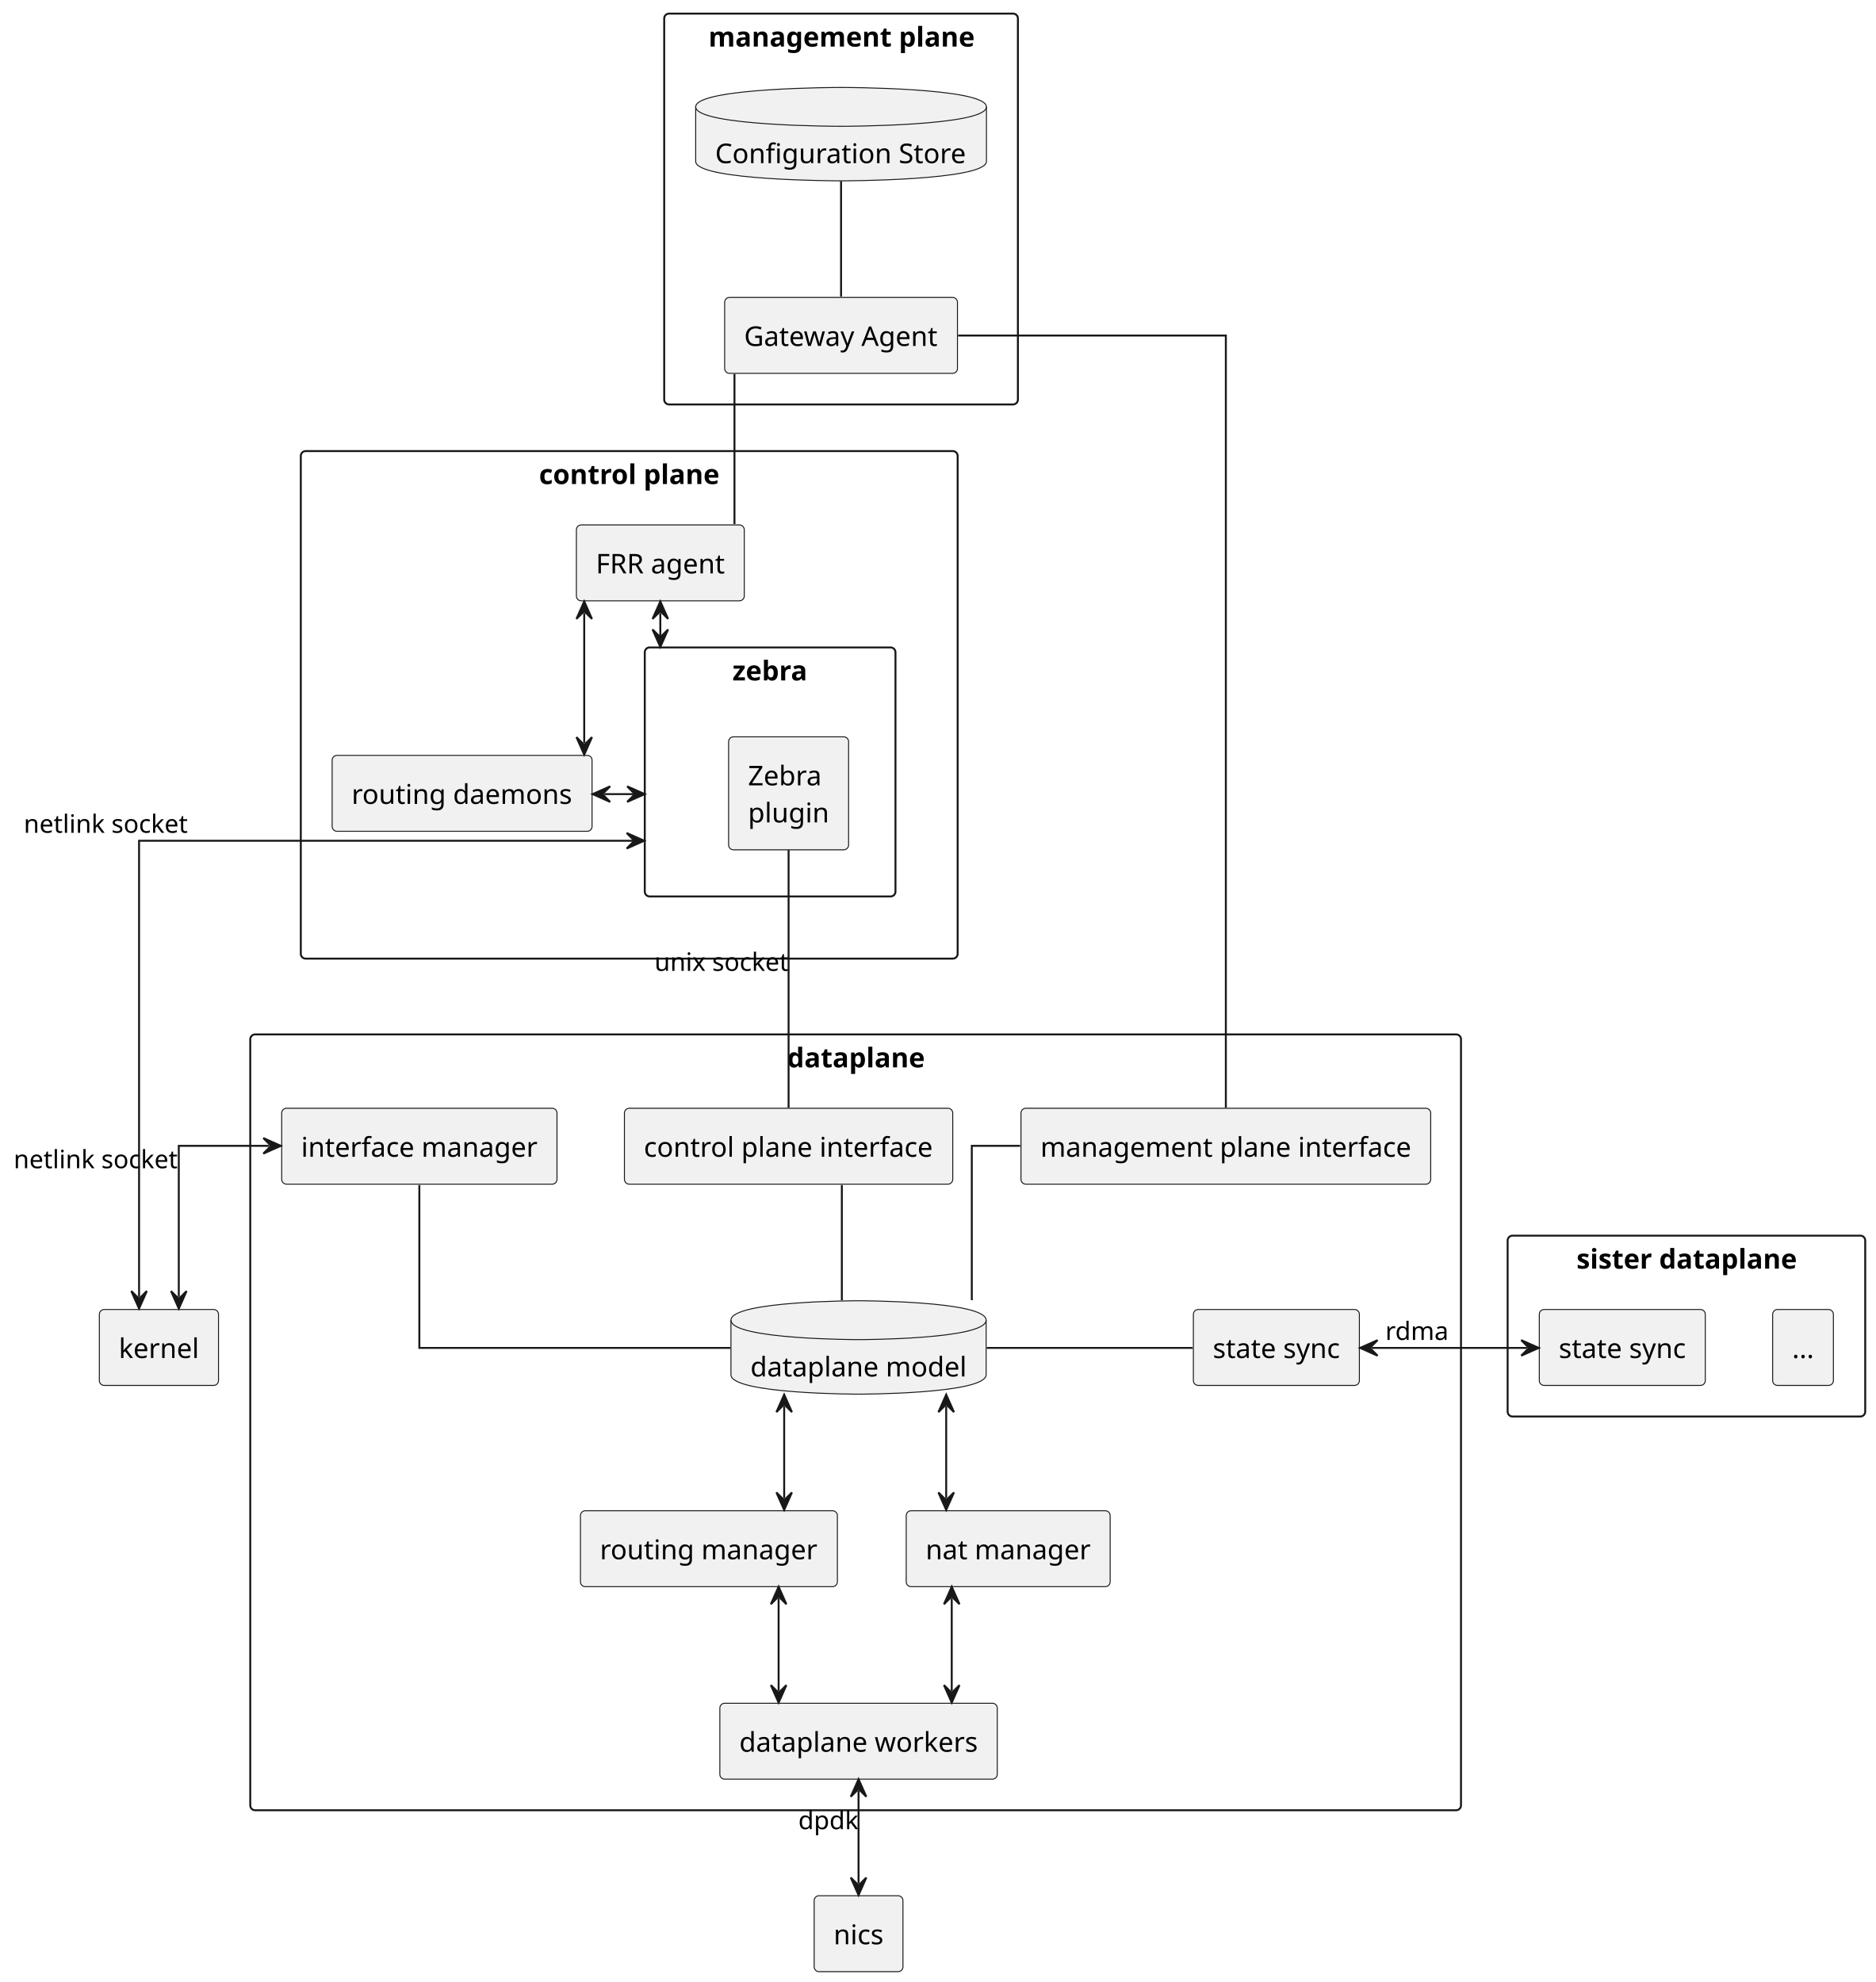
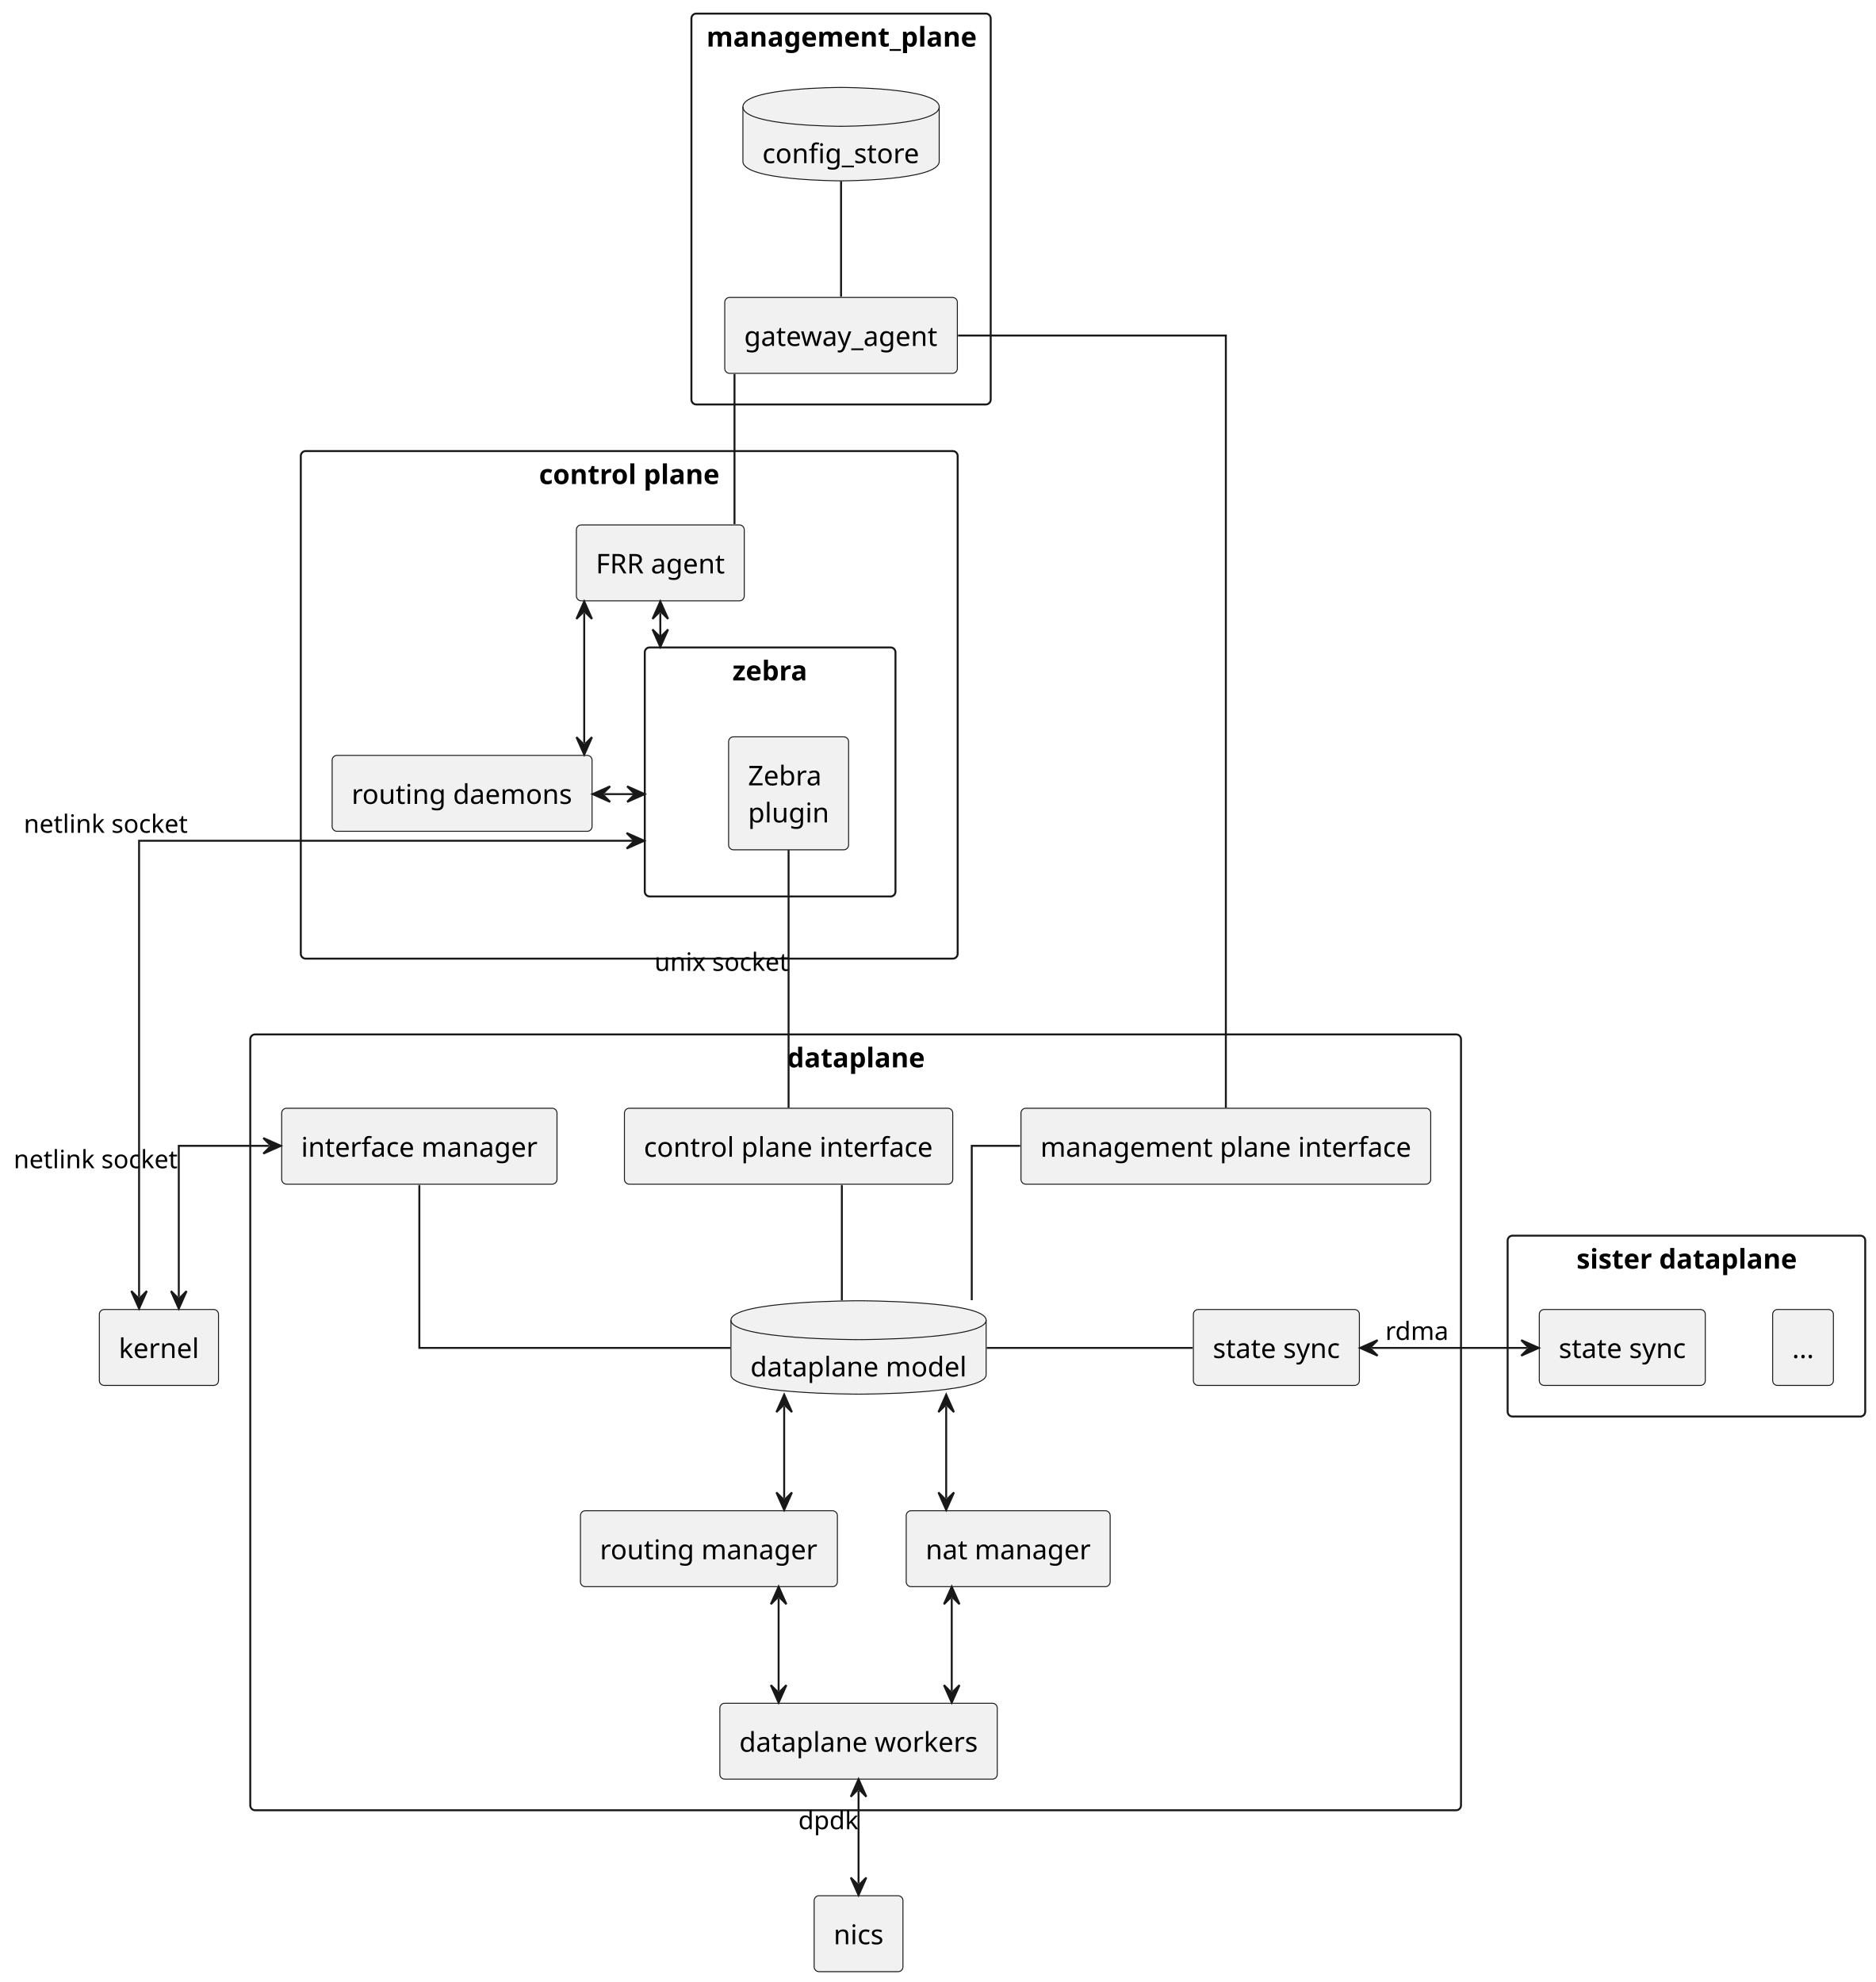
<svg xmlns="http://www.w3.org/2000/svg" contentStyleType="text/css" data-diagram-type="DESCRIPTION" height="1020px" preserveAspectRatio="none" style="width:965px;height:1020px;background:#FFFFFF;" version="1.1" viewBox="0 0 965 1020" width="965px" zoomAndPan="magnify">
  <defs />
  <g>
    <g id="cluster_management_plane">
-       <rect fill="transparent" height="201.14" rx="2.5" ry="2.5" style="stroke:#181818;stroke-width:1;" width="182" x="341.78" y="7" />
-       <text fill="#000000" font-family="sans-serif" font-size="14" font-weight="bold" lengthAdjust="spacing" textLength="136.416" x="364.572" y="23.966">management plane</text>
+       <rect fill="transparent" height="201.14" rx="2.5" ry="2.5" style="stroke:#181818;stroke-width:1;" width="154" x="355.78" y="7" />
+       <text fill="#000000" font-family="sans-serif" font-size="14" font-weight="bold" lengthAdjust="spacing" textLength="138.53" x="363.515" y="23.966">management_plane</text>
    </g>
    <g id="cluster_control_plane">
      <rect fill="transparent" height="261.2" rx="2.5" ry="2.5" style="stroke:#181818;stroke-width:1;" width="338" x="154.78" y="232.14" />
      <text fill="#000000" font-family="sans-serif" font-size="14" font-weight="bold" lengthAdjust="spacing" textLength="92.834" x="277.363" y="249.106">control plane</text>
    </g>
    <g id="cluster_zebra">
      <rect fill="transparent" height="128.14" rx="2.5" ry="2.5" style="stroke:#181818;stroke-width:1;" width="129" x="331.78" y="333.2" />
      <text fill="#000000" font-family="sans-serif" font-size="14" font-weight="bold" lengthAdjust="spacing" textLength="38.752" x="376.904" y="350.166">zebra</text>
    </g>
    <g id="cluster_dataplane">
      <rect fill="transparent" height="399.27" rx="2.5" ry="2.5" style="stroke:#181818;stroke-width:1;" width="623" x="128.78" y="532.34" />
      <text fill="#000000" font-family="sans-serif" font-size="14" font-weight="bold" lengthAdjust="spacing" textLength="70.56" x="405" y="549.306">dataplane</text>
    </g>
    <g id="cluster_sister_dataplane">
      <rect fill="transparent" height="93.07" rx="2.5" ry="2.5" style="stroke:#181818;stroke-width:1;" width="184" x="775.78" y="635.91" />
      <text fill="#000000" font-family="sans-serif" font-size="14" font-weight="bold" lengthAdjust="spacing" textLength="113.134" x="811.213" y="652.876">sister dataplane</text>
    </g>
    <g id="elem_gateway_agent">
-       <rect fill="#F1F1F1" height="39.068" rx="2.5" ry="2.5" style="stroke:#181818;stroke-width:0.5;" width="119.792" x="372.89" y="153.07" />
-       <text fill="#000000" font-family="sans-serif" font-size="14" lengthAdjust="spacing" textLength="99.792" x="382.89" y="178.036">Gateway Agent</text>
+       <rect fill="#F1F1F1" height="39.068" rx="2.5" ry="2.5" style="stroke:#181818;stroke-width:0.5;" width="119.694" x="372.93" y="153.07" />
+       <text fill="#000000" font-family="sans-serif" font-size="14" lengthAdjust="spacing" textLength="99.694" x="382.93" y="178.036">gateway_agent</text>
    </g>
    <g id="elem_config_store">
-       <path d="M357.98,55 C357.98,45 432.786,45 432.786,45 C432.786,45 507.591,45 507.591,55 L507.591,83.068 C507.591,93.068 432.786,93.068 432.786,93.068 C432.786,93.068 357.98,93.068 357.98,83.068 L357.98,55 " fill="#F1F1F1" style="stroke:#181818;stroke-width:0.5;" />
-       <path d="M357.98,55 C357.98,65 432.786,65 432.786,65 C432.786,65 507.591,65 507.591,55 " fill="transparent" style="stroke:#181818;stroke-width:0.5;" />
-       <text fill="#000000" font-family="sans-serif" font-size="14" lengthAdjust="spacing" textLength="129.612" x="367.98" y="83.966">Configuration Store</text>
+       <path d="M382.28,55 C382.28,45 432.782,45 432.782,45 C432.782,45 483.284,45 483.284,55 L483.284,83.068 C483.284,93.068 432.782,93.068 432.782,93.068 C432.782,93.068 382.28,93.068 382.28,83.068 L382.28,55 " fill="#F1F1F1" style="stroke:#181818;stroke-width:0.5;" />
+       <path d="M382.28,55 C382.28,65 432.782,65 432.782,65 C432.782,65 483.284,65 483.284,55 " fill="transparent" style="stroke:#181818;stroke-width:0.5;" />
+       <text fill="#000000" font-family="sans-serif" font-size="14" lengthAdjust="spacing" textLength="81.004" x="392.28" y="83.966">config_store</text>
    </g>
    <g id="elem_routing_daemons">
      <rect fill="#F1F1F1" height="39.068" rx="2.5" ry="2.5" style="stroke:#181818;stroke-width:0.5;" width="133.75" x="170.91" y="388.74" />
      <text fill="#000000" font-family="sans-serif" font-size="14" lengthAdjust="spacing" textLength="113.75" x="180.91" y="413.706">routing daemons</text>
    </g>
    <g id="elem_frr_agent">
      <rect fill="#F1F1F1" height="39.068" rx="2.5" ry="2.5" style="stroke:#181818;stroke-width:0.5;" width="86.388" x="296.59" y="270.14" />
      <text fill="#000000" font-family="sans-serif" font-size="14" lengthAdjust="spacing" textLength="66.388" x="306.59" y="295.106">FRR agent</text>
    </g>
    <g id="elem_zebra_plugin">
      <rect fill="#F1F1F1" height="58.136" rx="2.5" ry="2.5" style="stroke:#181818;stroke-width:0.5;" width="61.748" x="374.91" y="379.2" />
      <text fill="#000000" font-family="sans-serif" font-size="14" lengthAdjust="spacing" textLength="38.15" x="384.91" y="404.166">Zebra</text>
      <text fill="#000000" font-family="sans-serif" font-size="14" lengthAdjust="spacing" textLength="41.748" x="384.91" y="423.234">plugin</text>
    </g>
    <g id="elem_control_plane_interface">
      <rect fill="#F1F1F1" height="39.068" rx="2.5" ry="2.5" style="stroke:#181818;stroke-width:0.5;" width="168.945" x="321.31" y="570.34" />
      <text fill="#000000" font-family="sans-serif" font-size="14" lengthAdjust="spacing" textLength="148.945" x="331.31" y="595.306">control plane interface</text>
    </g>
    <g id="elem_management_plane_interface">
      <rect fill="#F1F1F1" height="39.068" rx="2.5" ry="2.5" style="stroke:#181818;stroke-width:0.5;" width="210.833" x="525.36" y="570.34" />
      <text fill="#000000" font-family="sans-serif" font-size="14" lengthAdjust="spacing" textLength="190.833" x="535.36" y="595.306">management plane interface</text>
    </g>
    <g id="elem_dataplane_model">
      <path d="M376.12,679.41 C376.12,669.41 441.777,669.41 441.777,669.41 C441.777,669.41 507.434,669.41 507.434,679.41 L507.434,707.478 C507.434,717.478 441.777,717.478 441.777,717.478 C441.777,717.478 376.12,717.478 376.12,707.478 L376.12,679.41 " fill="#F1F1F1" style="stroke:#181818;stroke-width:0.5;" />
      <path d="M376.12,679.41 C376.12,689.41 441.777,689.41 441.777,689.41 C441.777,689.41 507.434,689.41 507.434,679.41 " fill="transparent" style="stroke:#181818;stroke-width:0.5;" />
      <text fill="#000000" font-family="sans-serif" font-size="14" lengthAdjust="spacing" textLength="111.314" x="386.12" y="708.376">dataplane model</text>
    </g>
    <g id="elem_routing_manager">
      <rect fill="#F1F1F1" height="39.068" rx="2.5" ry="2.5" style="stroke:#181818;stroke-width:0.5;" width="132.21" x="298.68" y="777.48" />
      <text fill="#000000" font-family="sans-serif" font-size="14" lengthAdjust="spacing" textLength="112.21" x="308.68" y="802.446">routing manager</text>
    </g>
    <g id="elem_nat_manager">
      <rect fill="#F1F1F1" height="39.068" rx="2.5" ry="2.5" style="stroke:#181818;stroke-width:0.5;" width="104.938" x="466.31" y="777.48" />
      <text fill="#000000" font-family="sans-serif" font-size="14" lengthAdjust="spacing" textLength="84.938" x="476.31" y="802.446">nat manager</text>
    </g>
    <g id="elem_state_sync">
      <rect fill="#F1F1F1" height="39.068" rx="2.5" ry="2.5" style="stroke:#181818;stroke-width:0.5;" width="85.422" x="614.07" y="673.91" />
      <text fill="#000000" font-family="sans-serif" font-size="14" lengthAdjust="spacing" textLength="65.422" x="624.07" y="698.876">state sync</text>
    </g>
    <g id="elem_interface_manager">
      <rect fill="#F1F1F1" height="39.068" rx="2.5" ry="2.5" style="stroke:#181818;stroke-width:0.5;" width="141.66" x="144.95" y="570.34" />
      <text fill="#000000" font-family="sans-serif" font-size="14" lengthAdjust="spacing" textLength="121.659" x="154.95" y="595.306">interface manager</text>
    </g>
    <g id="elem_dataplane_workers">
      <rect fill="#F1F1F1" height="39.068" rx="2.5" ry="2.5" style="stroke:#181818;stroke-width:0.5;" width="142.751" x="370.41" y="876.54" />
      <text fill="#000000" font-family="sans-serif" font-size="14" lengthAdjust="spacing" textLength="122.751" x="380.41" y="901.506">dataplane workers</text>
    </g>
    <g id="elem_rest">
      <rect fill="#F1F1F1" height="39.068" rx="2.5" ry="2.5" style="stroke:#181818;stroke-width:0.5;" width="31.256" x="912.15" y="673.91" />
      <text fill="#000000" font-family="sans-serif" font-size="14" lengthAdjust="spacing" textLength="11.256" x="922.15" y="698.876">...</text>
    </g>
    <g id="elem_sister_state_sync">
      <rect fill="#F1F1F1" height="39.068" rx="2.5" ry="2.5" style="stroke:#181818;stroke-width:0.5;" width="85.422" x="792.07" y="673.91" />
      <text fill="#000000" font-family="sans-serif" font-size="14" lengthAdjust="spacing" textLength="65.422" x="802.07" y="698.876">state sync</text>
    </g>
    <g id="elem_kernel">
      <rect fill="#F1F1F1" height="39.068" rx="2.5" ry="2.5" style="stroke:#181818;stroke-width:0.5;" width="61.314" x="51.12" y="673.91" />
      <text fill="#000000" font-family="sans-serif" font-size="14" lengthAdjust="spacing" textLength="41.314" x="61.12" y="698.876">kernel</text>
    </g>
    <g id="elem_nics">
      <rect fill="#F1F1F1" height="39.068" rx="2.5" ry="2.5" style="stroke:#181818;stroke-width:0.5;" width="45.69" x="418.94" y="975.61" />
      <text fill="#000000" font-family="sans-serif" font-size="14" lengthAdjust="spacing" textLength="25.69" x="428.94" y="1000.576">nics</text>
    </g>
    <g id="link_control_plane_interface_dataplane_model">
      <path d="M433.19,609.84 C433.19,626.77 433.19,651.11 433.19,669.16 " fill="transparent" id="control_plane_interface-dataplane_model" style="stroke:#181818;stroke-width:1;" />
    </g>
    <g id="link_dataplane_workers_nics">
      <path d="M441.78,921.65 C441.78,938.91 441.78,951.93 441.78,969.27 " fill="transparent" id="dataplane_workers-nics" style="stroke:#181818;stroke-width:1;" />
      <polygon fill="#181818" points="441.78,915.65,437.78,924.65,441.78,920.65,445.78,924.65,441.78,915.65" style="stroke:#181818;stroke-width:1;" />
      <polygon fill="#181818" points="441.78,975.27,445.78,966.27,441.78,970.27,437.78,966.27,441.78,975.27" style="stroke:#181818;stroke-width:1;" />
      <text fill="#000000" font-family="sans-serif" font-size="13" lengthAdjust="spacing" textLength="30.927" x="410.78" y="941.357">dpdk</text>
    </g>
    <g id="link_frr_agent_routing_daemons">
      <path d="M300.62,315.52 C300.62,337.42 300.62,360.44 300.62,382.36 " fill="transparent" id="frr_agent-routing_daemons" style="stroke:#181818;stroke-width:1;" />
      <polygon fill="#181818" points="300.62,309.52,296.62,318.52,300.62,314.52,304.62,318.52,300.62,309.52" style="stroke:#181818;stroke-width:1;" />
      <polygon fill="#181818" points="300.62,388.36,304.62,379.36,300.62,383.36,296.62,379.36,300.62,388.36" style="stroke:#181818;stroke-width:1;" />
    </g>
    <g id="link_frr_agent_zebra">
      <path d="M339.78,315.52 C339.78,319.476 339.78,317.861 339.78,322.521 C339.78,324.85 339.78,327.248 339.78,329.696 C339.78,330.307 339.78,330.922 339.78,331.54 C339.78,331.849 339.78,332.158 339.78,332.469 C339.78,332.624 339.78,326.779 339.78,326.934 " fill="transparent" id="frr_agent-zebra" style="stroke:#181818;stroke-width:1;" />
      <polygon fill="#181818" points="339.78,309.52,335.78,318.52,339.78,314.52,343.78,318.52,339.78,309.52" style="stroke:#181818;stroke-width:1;" />
      <polygon fill="#181818" points="339.78,332.934,343.78,323.934,339.78,327.934,335.78,323.934,339.78,332.934" style="stroke:#181818;stroke-width:1;" />
    </g>
    <g id="link_gateway_agent_frr_agent">
-       <path d="M377.93,192.46 C377.93,213.99 377.93,248.15 377.93,269.71 " fill="transparent" id="gateway_agent-frr_agent" style="stroke:#181818;stroke-width:1;" />
+       <path d="M377.95,192.46 C377.95,213.99 377.95,248.15 377.95,269.71 " fill="transparent" id="gateway_agent-frr_agent" style="stroke:#181818;stroke-width:1;" />
    </g>
    <g id="link_gateway_agent_management_plane_interface">
      <path d="M492.99,172.68 C551.25,172.68 630.78,172.68 630.78,172.68 C630.78,172.68 630.78,487.12 630.78,570.03 " fill="transparent" id="gateway_agent-management_plane_interface" style="stroke:#181818;stroke-width:1;" />
    </g>
    <g id="link_config_store_gateway_agent">
      <path d="M432.78,93.32 C432.78,111.37 432.78,135.71 432.78,152.64 " fill="transparent" id="config_store-gateway_agent" style="stroke:#181818;stroke-width:1;" />
    </g>
    <g id="link_interface_manager_dataplane_model">
      <path d="M215.78,609.89 C215.78,640.05 215.78,693.68 215.78,693.68 C215.78,693.68 309.1,693.68 375.8,693.68 " fill="transparent" id="interface_manager-dataplane_model" style="stroke:#181818;stroke-width:1;" />
    </g>
    <g id="link_interface_manager_kernel">
      <path d="M138.49,589.68 C110.98,589.68 92,589.68 92,589.68 C92,589.68 92,637.28 92,667.44 " fill="transparent" id="interface_manager-kernel" style="stroke:#181818;stroke-width:1;" />
      <polygon fill="#181818" points="144.49,589.68,135.49,585.68,139.49,589.68,135.49,593.68,144.49,589.68" style="stroke:#181818;stroke-width:1;" />
      <polygon fill="#181818" points="92,673.44,96,664.44,92,668.44,88,664.44,92,673.44" style="stroke:#181818;stroke-width:1;" />
      <text fill="#000000" font-family="sans-serif" font-size="13" lengthAdjust="spacing" textLength="84.422" x="7" y="601.207">netlink socket</text>
    </g>
    <g id="link_dataplane_model_state_sync">
      <path d="M507.75,693.68 C542.19,693.68 583.35,693.68 613.68,693.68 " fill="transparent" id="dataplane_model-state_sync" style="stroke:#181818;stroke-width:1;" />
    </g>
    <g id="link_dataplane_model_nat_manager">
      <path d="M486.88,723.72 C486.88,741.78 486.88,754.12 486.88,771.05 " fill="transparent" id="dataplane_model-nat_manager" style="stroke:#181818;stroke-width:1;" />
      <polygon fill="#181818" points="486.88,717.72,482.88,726.72,486.88,722.72,490.88,726.72,486.88,717.72" style="stroke:#181818;stroke-width:1;" />
      <polygon fill="#181818" points="486.88,777.05,490.88,768.05,486.88,772.05,482.88,768.05,486.88,777.05" style="stroke:#181818;stroke-width:1;" />
    </g>
    <g id="link_dataplane_model_routing_manager">
      <path d="M403.51,723.72 C403.51,741.78 403.51,754.12 403.51,771.05 " fill="transparent" id="dataplane_model-routing_manager" style="stroke:#181818;stroke-width:1;" />
      <polygon fill="#181818" points="403.51,717.72,399.51,726.72,403.51,722.72,407.51,726.72,403.51,717.72" style="stroke:#181818;stroke-width:1;" />
      <polygon fill="#181818" points="403.51,777.05,407.51,768.05,403.51,772.05,399.51,768.05,403.51,777.05" style="stroke:#181818;stroke-width:1;" />
    </g>
    <g id="link_management_plane_interface_dataplane_model">
-       <path d="M524.95,589.68 C510.25,589.68 500.06,589.68 500.06,589.68 C500.06,589.68 500.06,638.45 500.06,669.11 " fill="transparent" id="management_plane_interface-dataplane_model" style="stroke:#181818;stroke-width:1;" />
+       <path d="M524.93,589.68 C510.23,589.68 500.03,589.68 500.03,589.68 C500.03,589.68 500.03,638.45 500.03,669.11 " fill="transparent" id="management_plane_interface-dataplane_model" style="stroke:#181818;stroke-width:1;" />
    </g>
    <g id="link_nat_manager_dataplane_workers">
      <path d="M489.73,822.58 C489.73,839.84 489.73,852.86 489.73,870.21 " fill="transparent" id="nat_manager-dataplane_workers" style="stroke:#181818;stroke-width:1;" />
      <polygon fill="#181818" points="489.73,816.58,485.73,825.58,489.73,821.58,493.73,825.58,489.73,816.58" style="stroke:#181818;stroke-width:1;" />
      <polygon fill="#181818" points="489.73,876.21,493.73,867.21,489.73,871.21,485.73,867.21,489.73,876.21" style="stroke:#181818;stroke-width:1;" />
    </g>
    <g id="link_zebra_plugin_control_plane_interface">
      <path d="M405.78,437.45 C405.78,474.65 405.78,537.97 405.78,570.02 " fill="transparent" id="zebra_plugin-control_plane_interface" style="stroke:#181818;stroke-width:1;" />
      <text fill="#000000" font-family="sans-serif" font-size="13" lengthAdjust="spacing" textLength="68.978" x="336.78" y="499.637">unix socket</text>
    </g>
    <g id="link_routing_daemons_zebra">
      <path d="M310.96,408.68 C319.315,408.68 321.025,408.68 327.055,408.68 C328.562,408.68 329.965,408.68 331.246,408.68 C331.406,408.68 325.565,408.68 325.721,408.68 " fill="transparent" id="routing_daemons-zebra" style="stroke:#181818;stroke-width:1;" />
      <polygon fill="#181818" points="304.96,408.68,313.96,412.68,309.96,408.68,313.96,404.68,304.96,408.68" style="stroke:#181818;stroke-width:1;" />
      <polygon fill="#181818" points="331.721,408.68,322.721,404.68,326.721,408.68,322.721,412.68,331.721,408.68" style="stroke:#181818;stroke-width:1;" />
    </g>
    <g id="link_routing_manager_dataplane_workers">
      <path d="M400.65,822.58 C400.65,839.84 400.65,852.86 400.65,870.21 " fill="transparent" id="routing_manager-dataplane_workers" style="stroke:#181818;stroke-width:1;" />
      <polygon fill="#181818" points="400.65,816.58,396.65,825.58,400.65,821.58,404.65,825.58,400.65,816.58" style="stroke:#181818;stroke-width:1;" />
      <polygon fill="#181818" points="400.65,876.21,404.65,867.21,400.65,871.21,396.65,867.21,400.65,876.21" style="stroke:#181818;stroke-width:1;" />
    </g>
    <g id="link_state_sync_sister_state_sync">
      <path d="M705.87,693.68 C733.75,693.68 757.92,693.68 785.78,693.68 " fill="transparent" id="state_sync-sister_state_sync" style="stroke:#181818;stroke-width:1;" />
      <polygon fill="#181818" points="699.87,693.68,708.87,697.68,704.87,693.68,708.87,689.68,699.87,693.68" style="stroke:#181818;stroke-width:1;" />
      <polygon fill="#181818" points="791.78,693.68,782.78,689.68,786.78,693.68,782.78,697.68,791.78,693.68" style="stroke:#181818;stroke-width:1;" />
      <text fill="#000000" font-family="sans-serif" font-size="13" lengthAdjust="spacing" textLength="32.812" x="712.83" y="689.577">rdma</text>
    </g>
    <g id="link_zebra_kernel">
      <path d="M325.459,432.68 C324.642,432.68 329.172,432.68 328.255,432.68 C320.921,432.68 310.443,432.68 297.871,432.68 C272.725,432.68 239.197,432.68 205.67,432.68 C138.615,432.68 71.56,432.68 71.56,432.68 C71.56,432.68 71.56,606.35 71.56,667.41 " fill="transparent" id="zebra-kernel" style="stroke:#181818;stroke-width:1;" />
      <polygon fill="#181818" points="331.459,432.68,322.459,428.68,326.459,432.68,322.459,436.68,331.459,432.68" style="stroke:#181818;stroke-width:1;" />
      <polygon fill="#181818" points="71.56,673.41,75.56,664.41,71.56,668.41,67.56,664.41,71.56,673.41" style="stroke:#181818;stroke-width:1;" />
      <text fill="#000000" font-family="sans-serif" font-size="13" lengthAdjust="spacing" textLength="84.422" x="12.21" y="428.577">netlink socket</text>
    </g>
  </g>
</svg>
